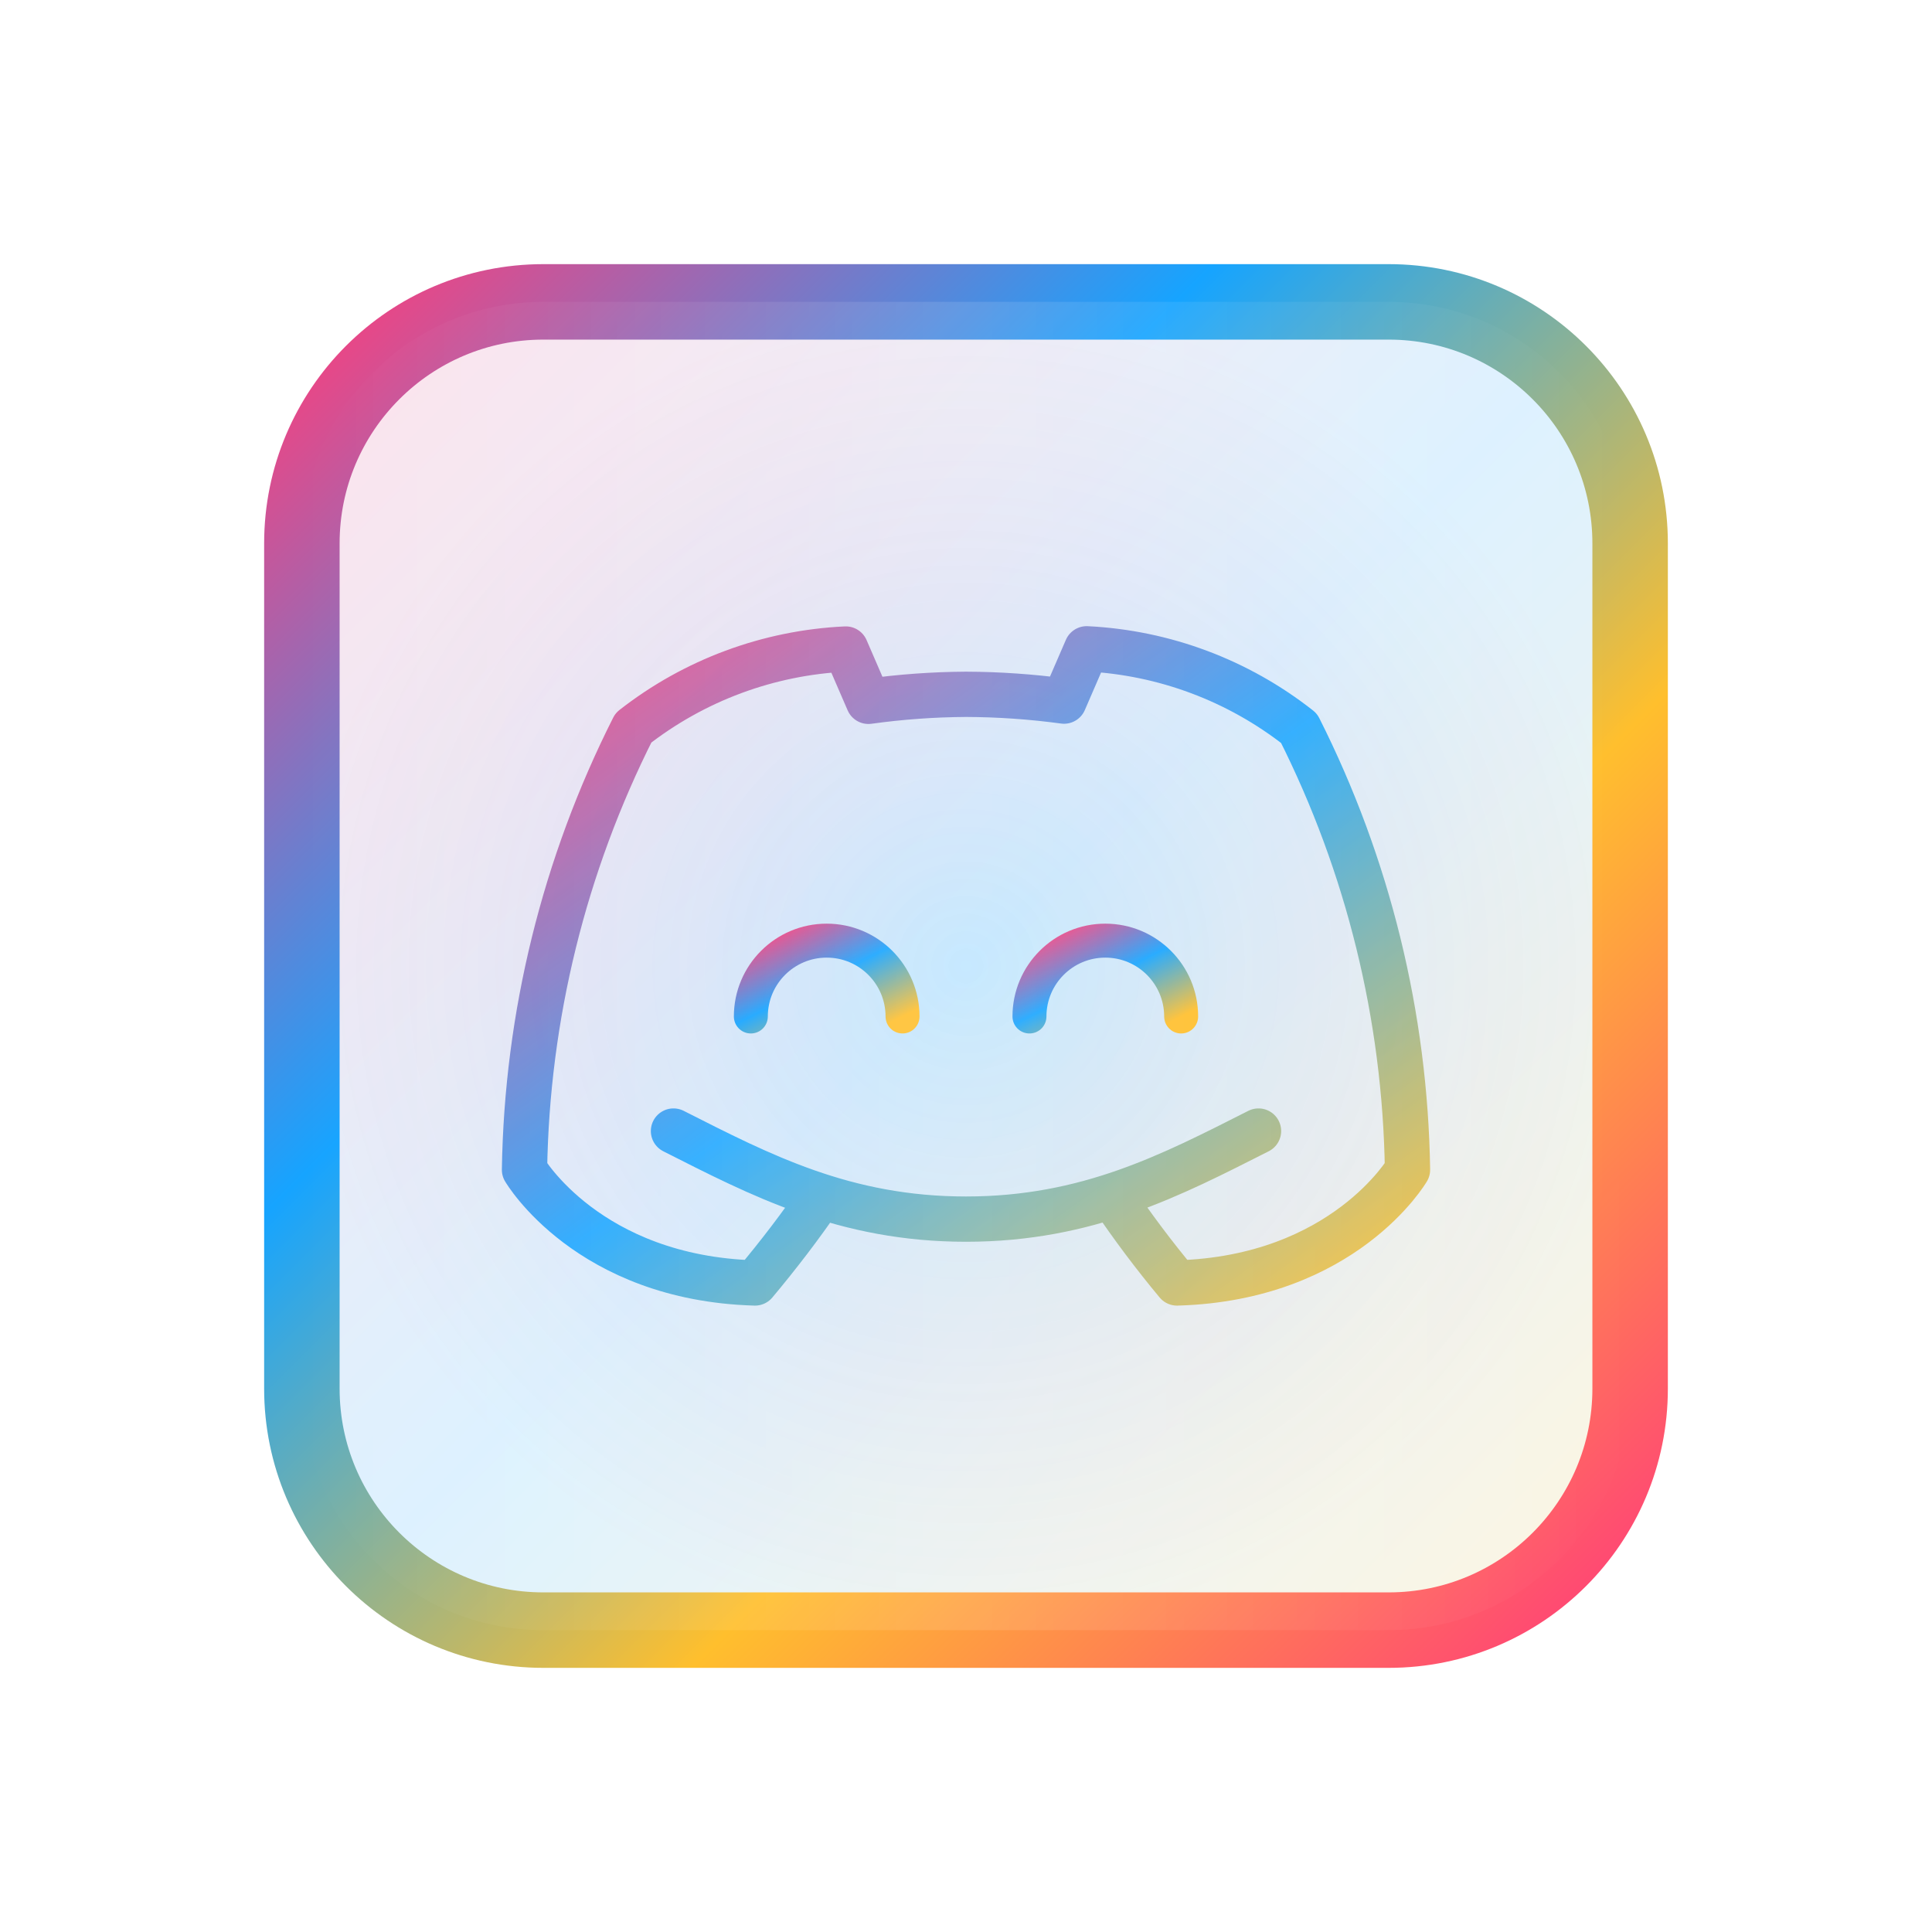
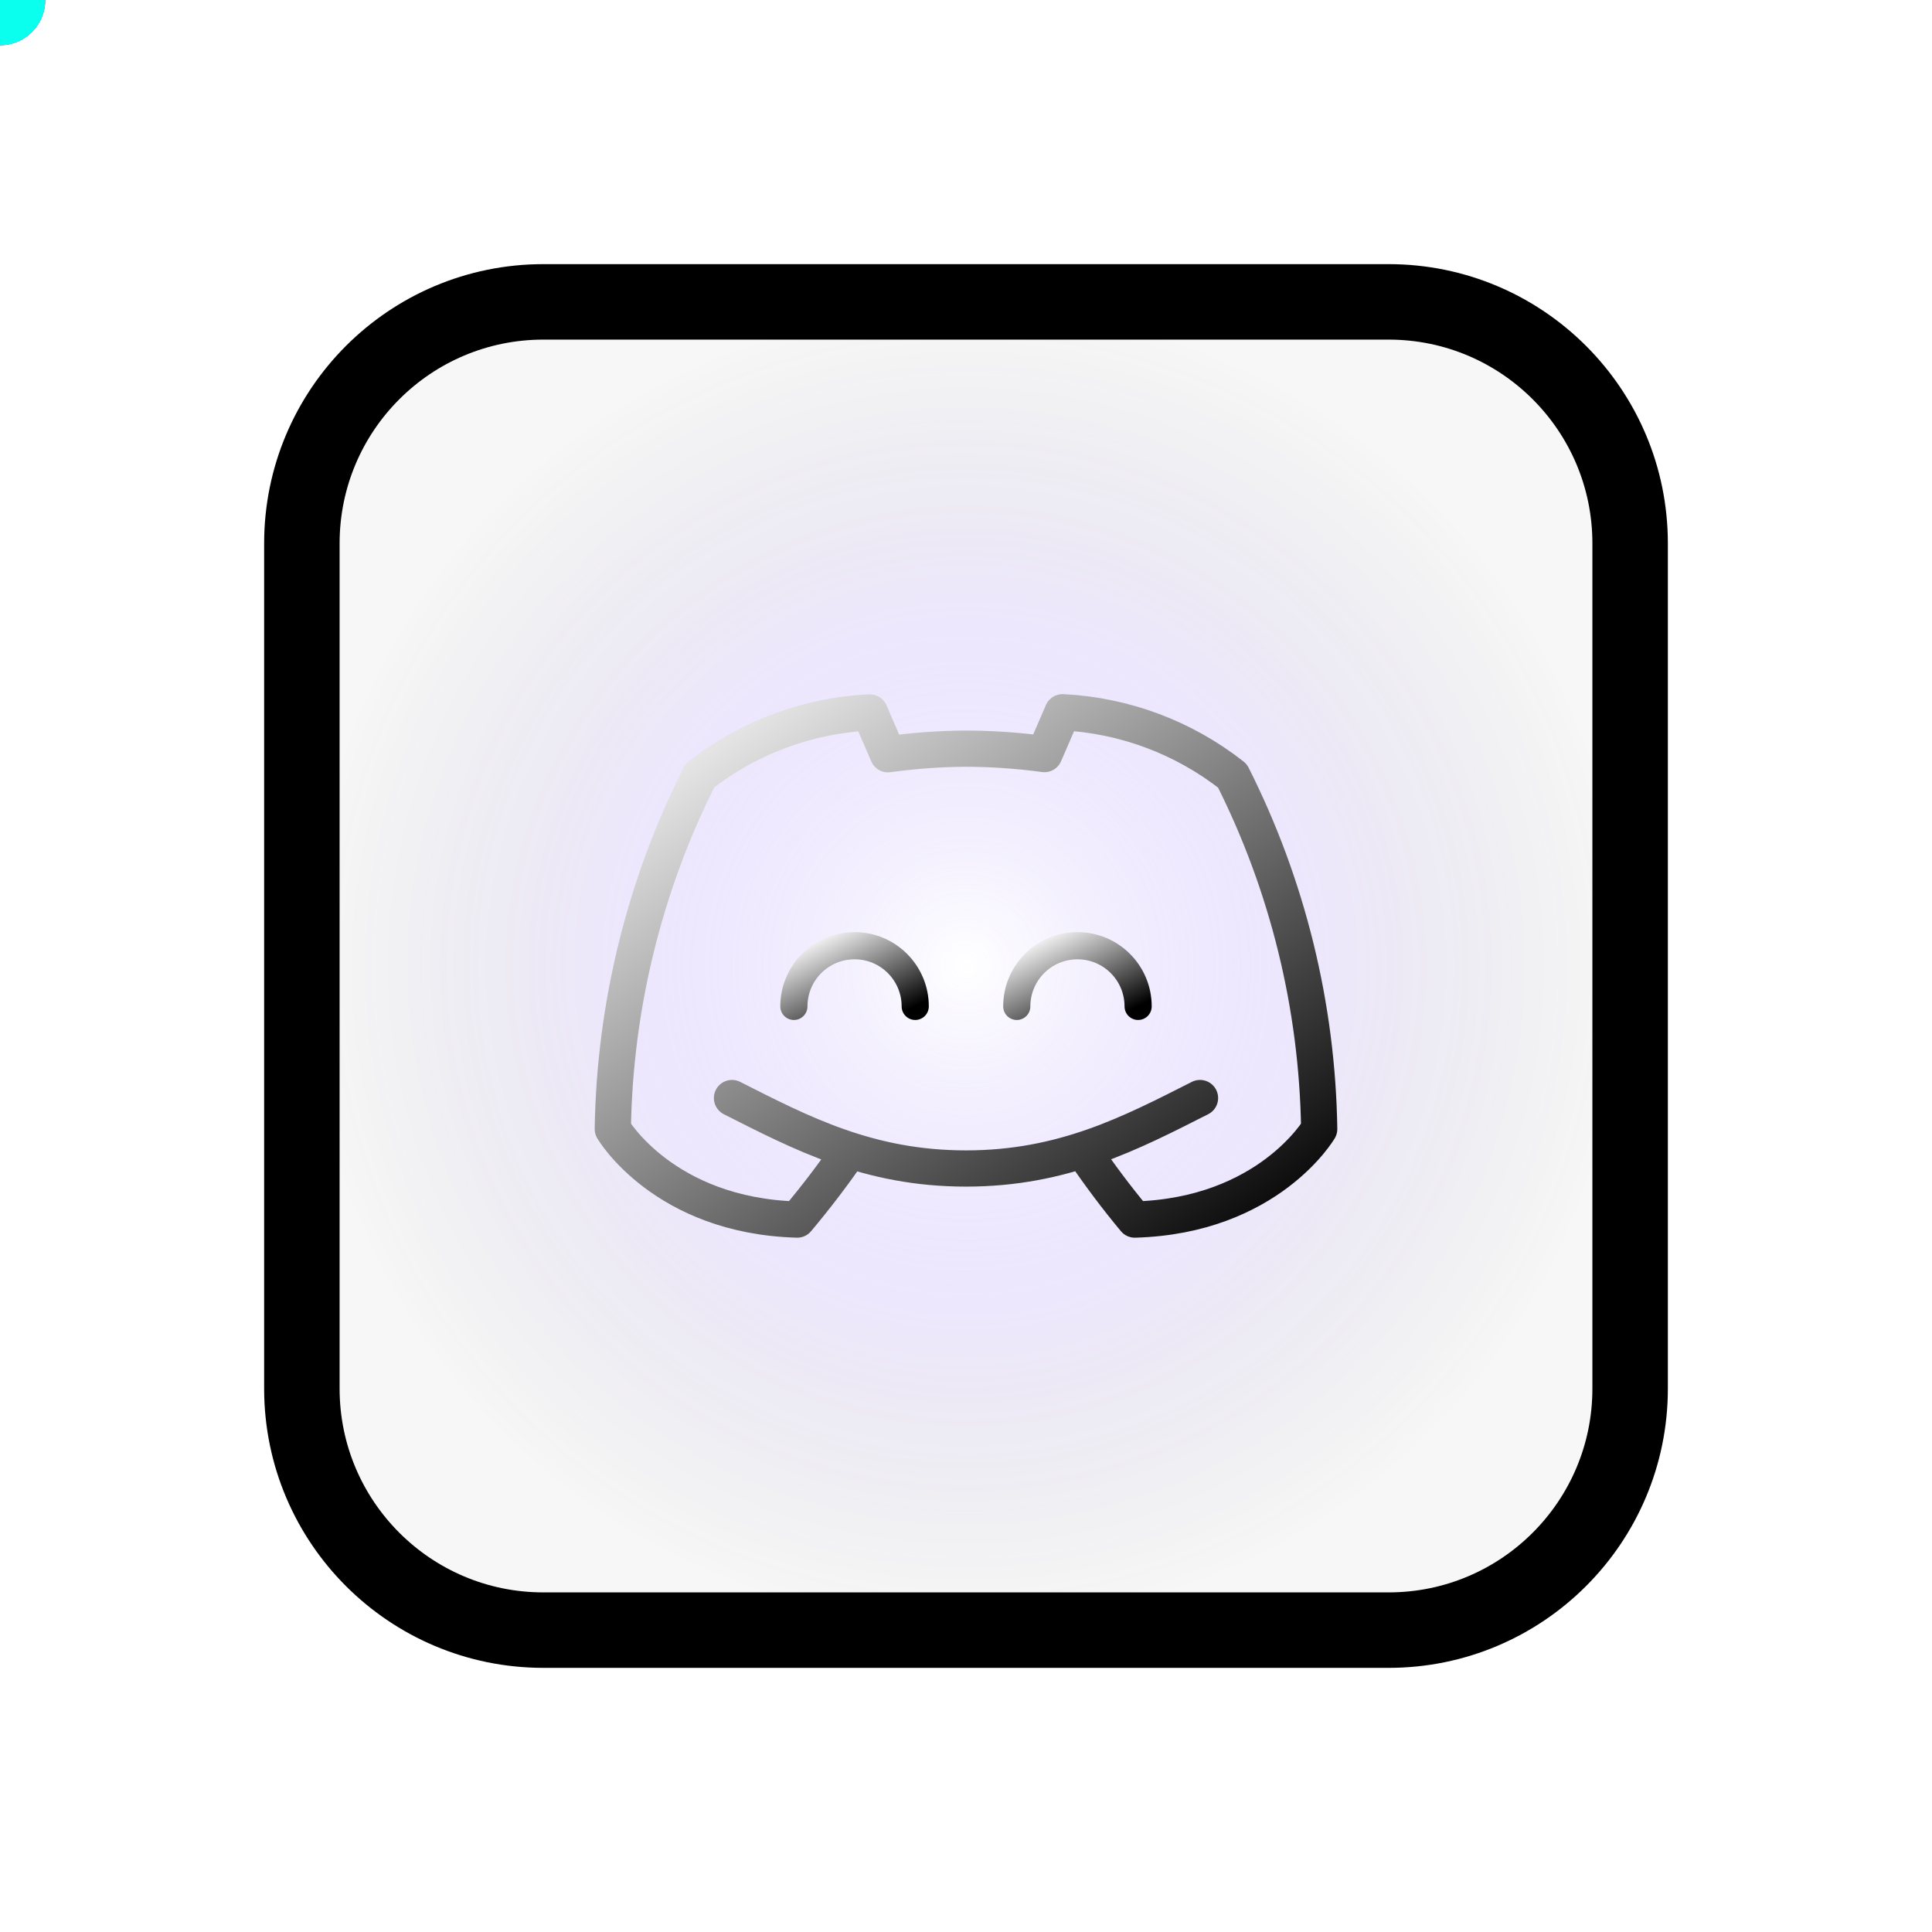
- <svg xmlns="http://www.w3.org/2000/svg" width="64" height="64" viewBox="0 0 64 64">
+ <svg xmlns="http://www.w3.org/2000/svg" width="64" height="64" viewBox="0 0 64 64" class="icon-wrapper">
  <defs>
-     <linearGradient id="borderGrad" x1="0%" y1="0%" x2="100%" y2="100%">
-       <stop offset="0%" stop-color="#ff3d7a">
-         <animate attributeName="stop-color" values="#ff3d7a;#16a4ff;#ffbf2d;#ff3d7a" dur="4s" repeatCount="indefinite" />
+     <linearGradient id="binaryGrad" x1="0%" y1="0%" x2="100%" y2="100%">
+       <stop offset="0%" style="stop-color:#ffffff">
+         <animate attributeName="stop-color" values="#ffffff;#ff0a54;#ffffff" dur="8s" repeatCount="indefinite" />
      </stop>
-       <stop offset="33%" stop-color="#16a4ff">
-         <animate attributeName="stop-color" values="#16a4ff;#ffbf2d;#ff3d7a;#16a4ff" dur="4s" repeatCount="indefinite" />
+       <stop offset="100%" style="stop-color:#000000">
+         <animate attributeName="stop-color" values="#000000;#0affef;#000000" dur="8s" repeatCount="indefinite" />
      </stop>
-       <stop offset="66%" stop-color="#ffbf2d">
-         <animate attributeName="stop-color" values="#ffbf2d;#ff3d7a;#16a4ff;#ffbf2d" dur="4s" repeatCount="indefinite" />
+     </linearGradient>
+     <radialGradient id="coreEnergy" cx="50%" cy="50%" r="50%">
+       <stop offset="0%" style="stop-color:#ffffff" stop-opacity="1" />
+       <stop offset="50%" style="stop-color:#845ef7" stop-opacity="0.5">
+         <animate attributeName="stop-opacity" values="0.5;1;0.5" dur="4s" repeatCount="indefinite" />
      </stop>
-       <stop offset="100%" stop-color="#ff3d7a">
-         <animate attributeName="stop-color" values="#ff3d7a;#16a4ff;#ffbf2d;#ff3d7a" dur="4s" repeatCount="indefinite" />
-       </stop>
-       <animateTransform attributeName="gradientTransform" type="rotate" values="0 32 32;360 32 32" dur="8s" repeatCount="indefinite" />
-     </linearGradient>
-     <linearGradient id="iconGrad" x1="0%" y1="0%" x2="100%" y2="100%">
-       <stop offset="0%" stop-color="#ff3d7a" />
-       <stop offset="50%" stop-color="#16a4ff" />
-       <stop offset="100%" stop-color="#ffbf2d" />
-     </linearGradient>
-     <radialGradient id="pulseGrad">
-       <stop offset="0%" stop-color="#16a4ff" stop-opacity="0.3">
-         <animate attributeName="stop-opacity" values="0.3;0.1;0.3" dur="3s" repeatCount="indefinite" />
-       </stop>
-       <stop offset="100%" stop-color="#ff3d7a" stop-opacity="0">
-         <animate attributeName="stop-opacity" values="0;0.2;0" dur="3s" repeatCount="indefinite" />
-       </stop>
+       <stop offset="100%" style="stop-color:#000000" stop-opacity="0.1" />
    </radialGradient>
-     <linearGradient id="shimmer" x1="0%" y1="0%" x2="100%" y2="0%">
-       <stop offset="0%" stop-color="#ffffff" stop-opacity="0" />
-       <stop offset="50%" stop-color="#ffffff" stop-opacity="0.3">
-         <animate attributeName="stop-opacity" values="0;0.3;0" dur="3s" repeatCount="indefinite" />
-       </stop>
-       <stop offset="100%" stop-color="#ffffff" stop-opacity="0" />
-       <animateTransform attributeName="gradientTransform" type="translate" values="-1 0;1 0;-1 0" dur="6s" repeatCount="indefinite" />
-     </linearGradient>
+     <filter id="minBlur">
+       <feGaussianBlur stdDeviation="0.5" />
+     </filter>
  </defs>
-   <g id="icon">
-     <rect x="10" y="10" width="44" height="44" rx="8" fill="url(#pulseGrad)" opacity="0.5" />
-     <rect x="10" y="10" width="44" height="44" rx="8" fill="url(#iconGrad)" opacity="0.15" />
-     <rect x="10" y="10" width="44" height="44" rx="8" fill="none" stroke="url(#borderGrad)" stroke-width="2.5" stroke-linecap="round" filter="url(#glow)">
-       <animate attributeName="stroke-width" values="2.5;3;2.5" dur="2s" repeatCount="indefinite" />
-     </rect>
-     <g transform="translate(32, 32) scale(0.75) translate(-24, -24)">
-       <path d="m17.59,34.173c-.89,1.307-1.894,2.615-2.91,3.827-7.38-.21-10.18-5-10.18-5,.105-6.787,1.75-13.461,4.81-19.52,2.69-2.105,5.968-3.321,9.38-3.48l1,2.31c1.428-.198,2.868-.302,4.31-.31,1.448.005,2.895.105,4.33.3l1-2.31c3.415.168,6.694,1.395,9.38,3.51,3.051,6.054,4.688,12.721,4.79,19.5,0,0-2.8,4.79-10.18,5-1.017-1.221-1.971-2.493-2.86-3.81m6.46-2.9c-3.84,1.945-7.556,3.89-12.92,3.89s-9.08-1.945-12.92-3.89" fill="none" stroke="url(#iconGrad)" stroke-width="2" stroke-linecap="round" stroke-linejoin="round" opacity="0.9">
-         <animate attributeName="opacity" values="0.9;1;0.9" dur="4s" repeatCount="indefinite" />
-       </path>
-       <path d="m14.497,26.23c0-1.85,1.5-3.35,3.35-3.35s3.35,1.5,3.35,3.35" fill="none" stroke="url(#iconGrad)" stroke-width="1.5" stroke-linecap="round" stroke-linejoin="round" />
-       <path d="m26.803,26.23c0-1.85,1.5-3.35,3.35-3.35s3.35,1.5,3.35,3.35" fill="none" stroke="url(#iconGrad)" stroke-width="1.5" stroke-linecap="round" stroke-linejoin="round" />
-     </g>
-     <rect x="10" y="10" width="44" height="44" rx="8" fill="url(#shimmer)" pointer-events="none" opacity="0.4" />
+   <rect x="10" y="10" width="44" height="44" rx="8" fill="url(#coreEnergy)" opacity="0.3" />
+   <rect x="10" y="10" width="44" height="44" rx="8" fill="none" stroke="#000000" stroke-width="2.5">
+     <animate attributeName="stroke-width" values="2.5;3;2.5" dur="4s" repeatCount="indefinite" />
+   </rect>
+   <g transform="translate(32, 32) scale(0.6) translate(-24, -24)">
+     <path d="m17.59,34.173c-.89,1.307-1.894,2.615-2.91,3.827-7.38-.21-10.18-5-10.18-5,.105-6.787,1.75-13.461,4.81-19.52,2.69-2.105,5.968-3.321,9.38-3.48l1,2.31c1.428-.198,2.868-.302,4.31-.31,1.448.005,2.895.105,4.33.3l1-2.31c3.415.168,6.694,1.395,9.38,3.51,3.051,6.054,4.688,12.721,4.79,19.5,0,0-2.8,4.79-10.18,5-1.017-1.221-1.971-2.493-2.86-3.81m6.46-2.9c-3.84,1.945-7.556,3.89-12.92,3.89s-9.08-1.945-12.92-3.89" fill="none" stroke="url(#binaryGrad)" stroke-width="2" stroke-linecap="round" stroke-linejoin="round" />
+     <path d="m14.497,26.23c0-1.85,1.5-3.35,3.35-3.35s3.35,1.5,3.35,3.35" fill="none" stroke="url(#binaryGrad)" stroke-width="1.5" stroke-linecap="round" />
+     <path d="m26.803,26.23c0-1.85,1.5-3.35,3.35-3.35s3.35,1.5,3.35,3.35" fill="none" stroke="url(#binaryGrad)" stroke-width="1.5" stroke-linecap="round" />
  </g>
+   <circle r="1.5" fill="#ff0a54">
+     <animateMotion path="M 32 32 m -26 0 a 26 26 0 1 1 52 0 a 26 26 0 1 1 -52 0" dur="12s" repeatCount="indefinite" />
+   </circle>
+   <circle r="1.5" fill="#0affef">
+     <animateMotion path="M 32 32 m -26 0 a 26 26 0 1 0 52 0 a 26 26 0 1 0 -52 0" dur="12s" repeatCount="indefinite" />
+   </circle>
</svg>
